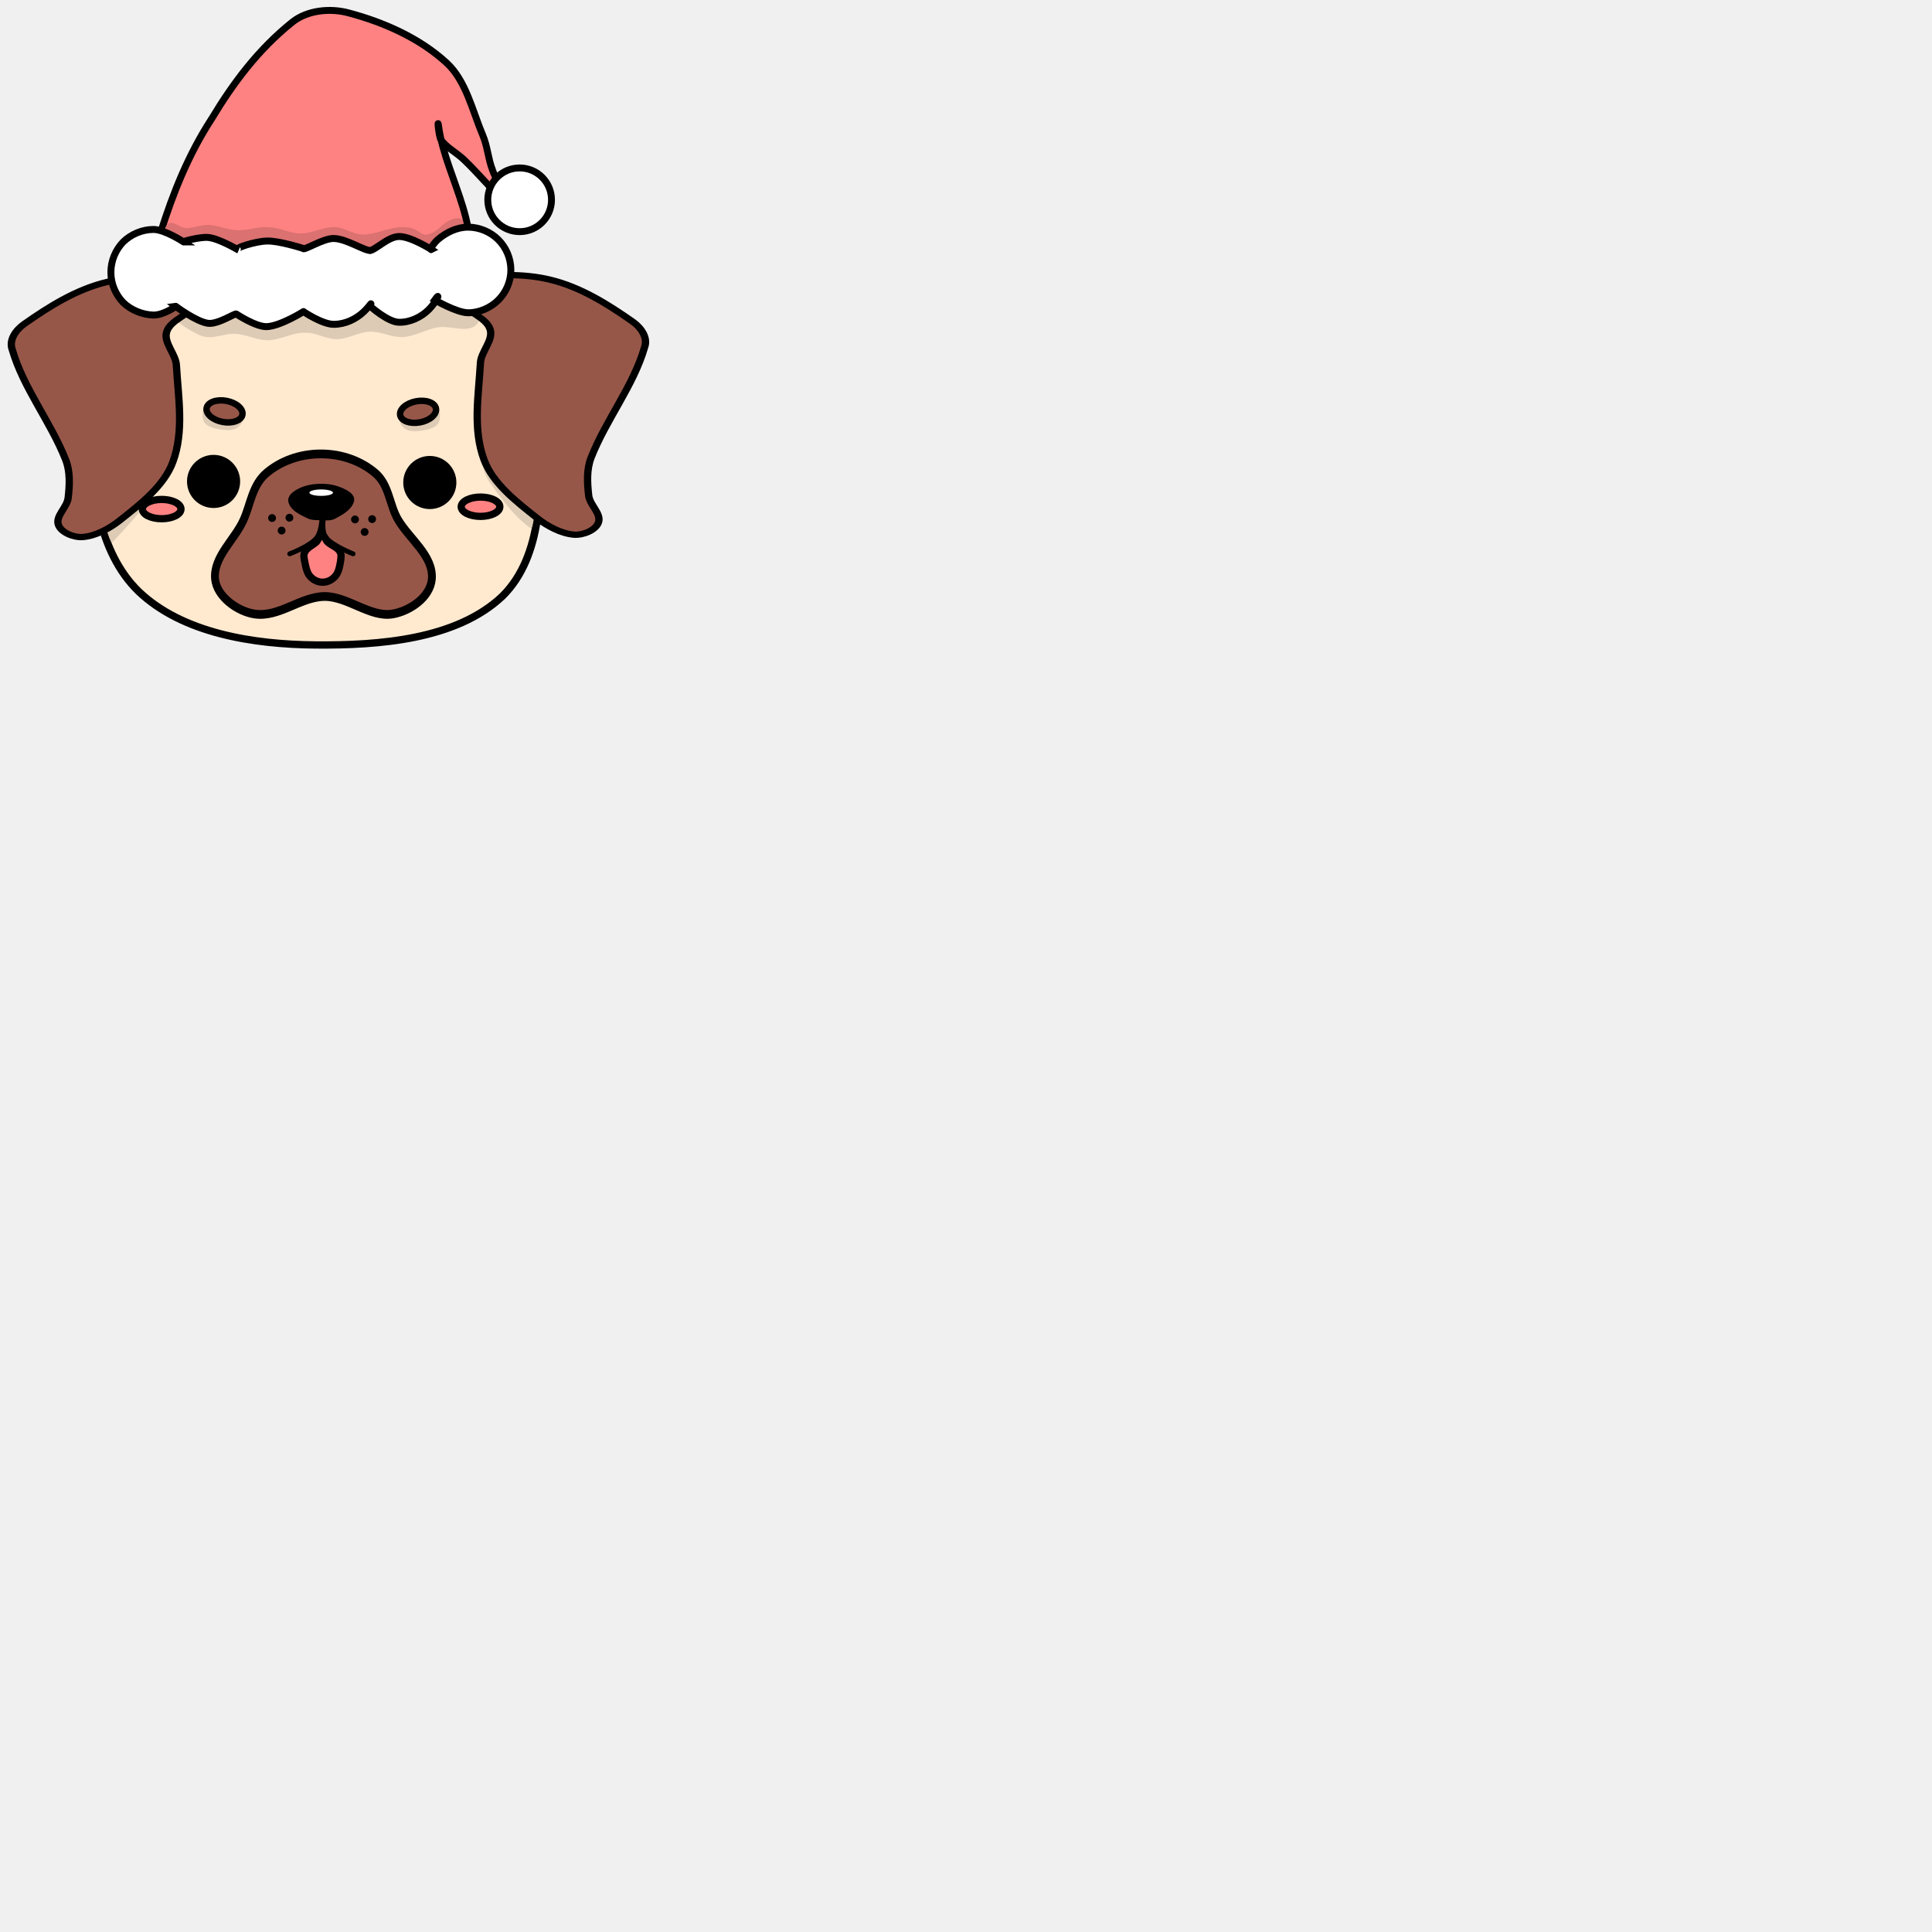
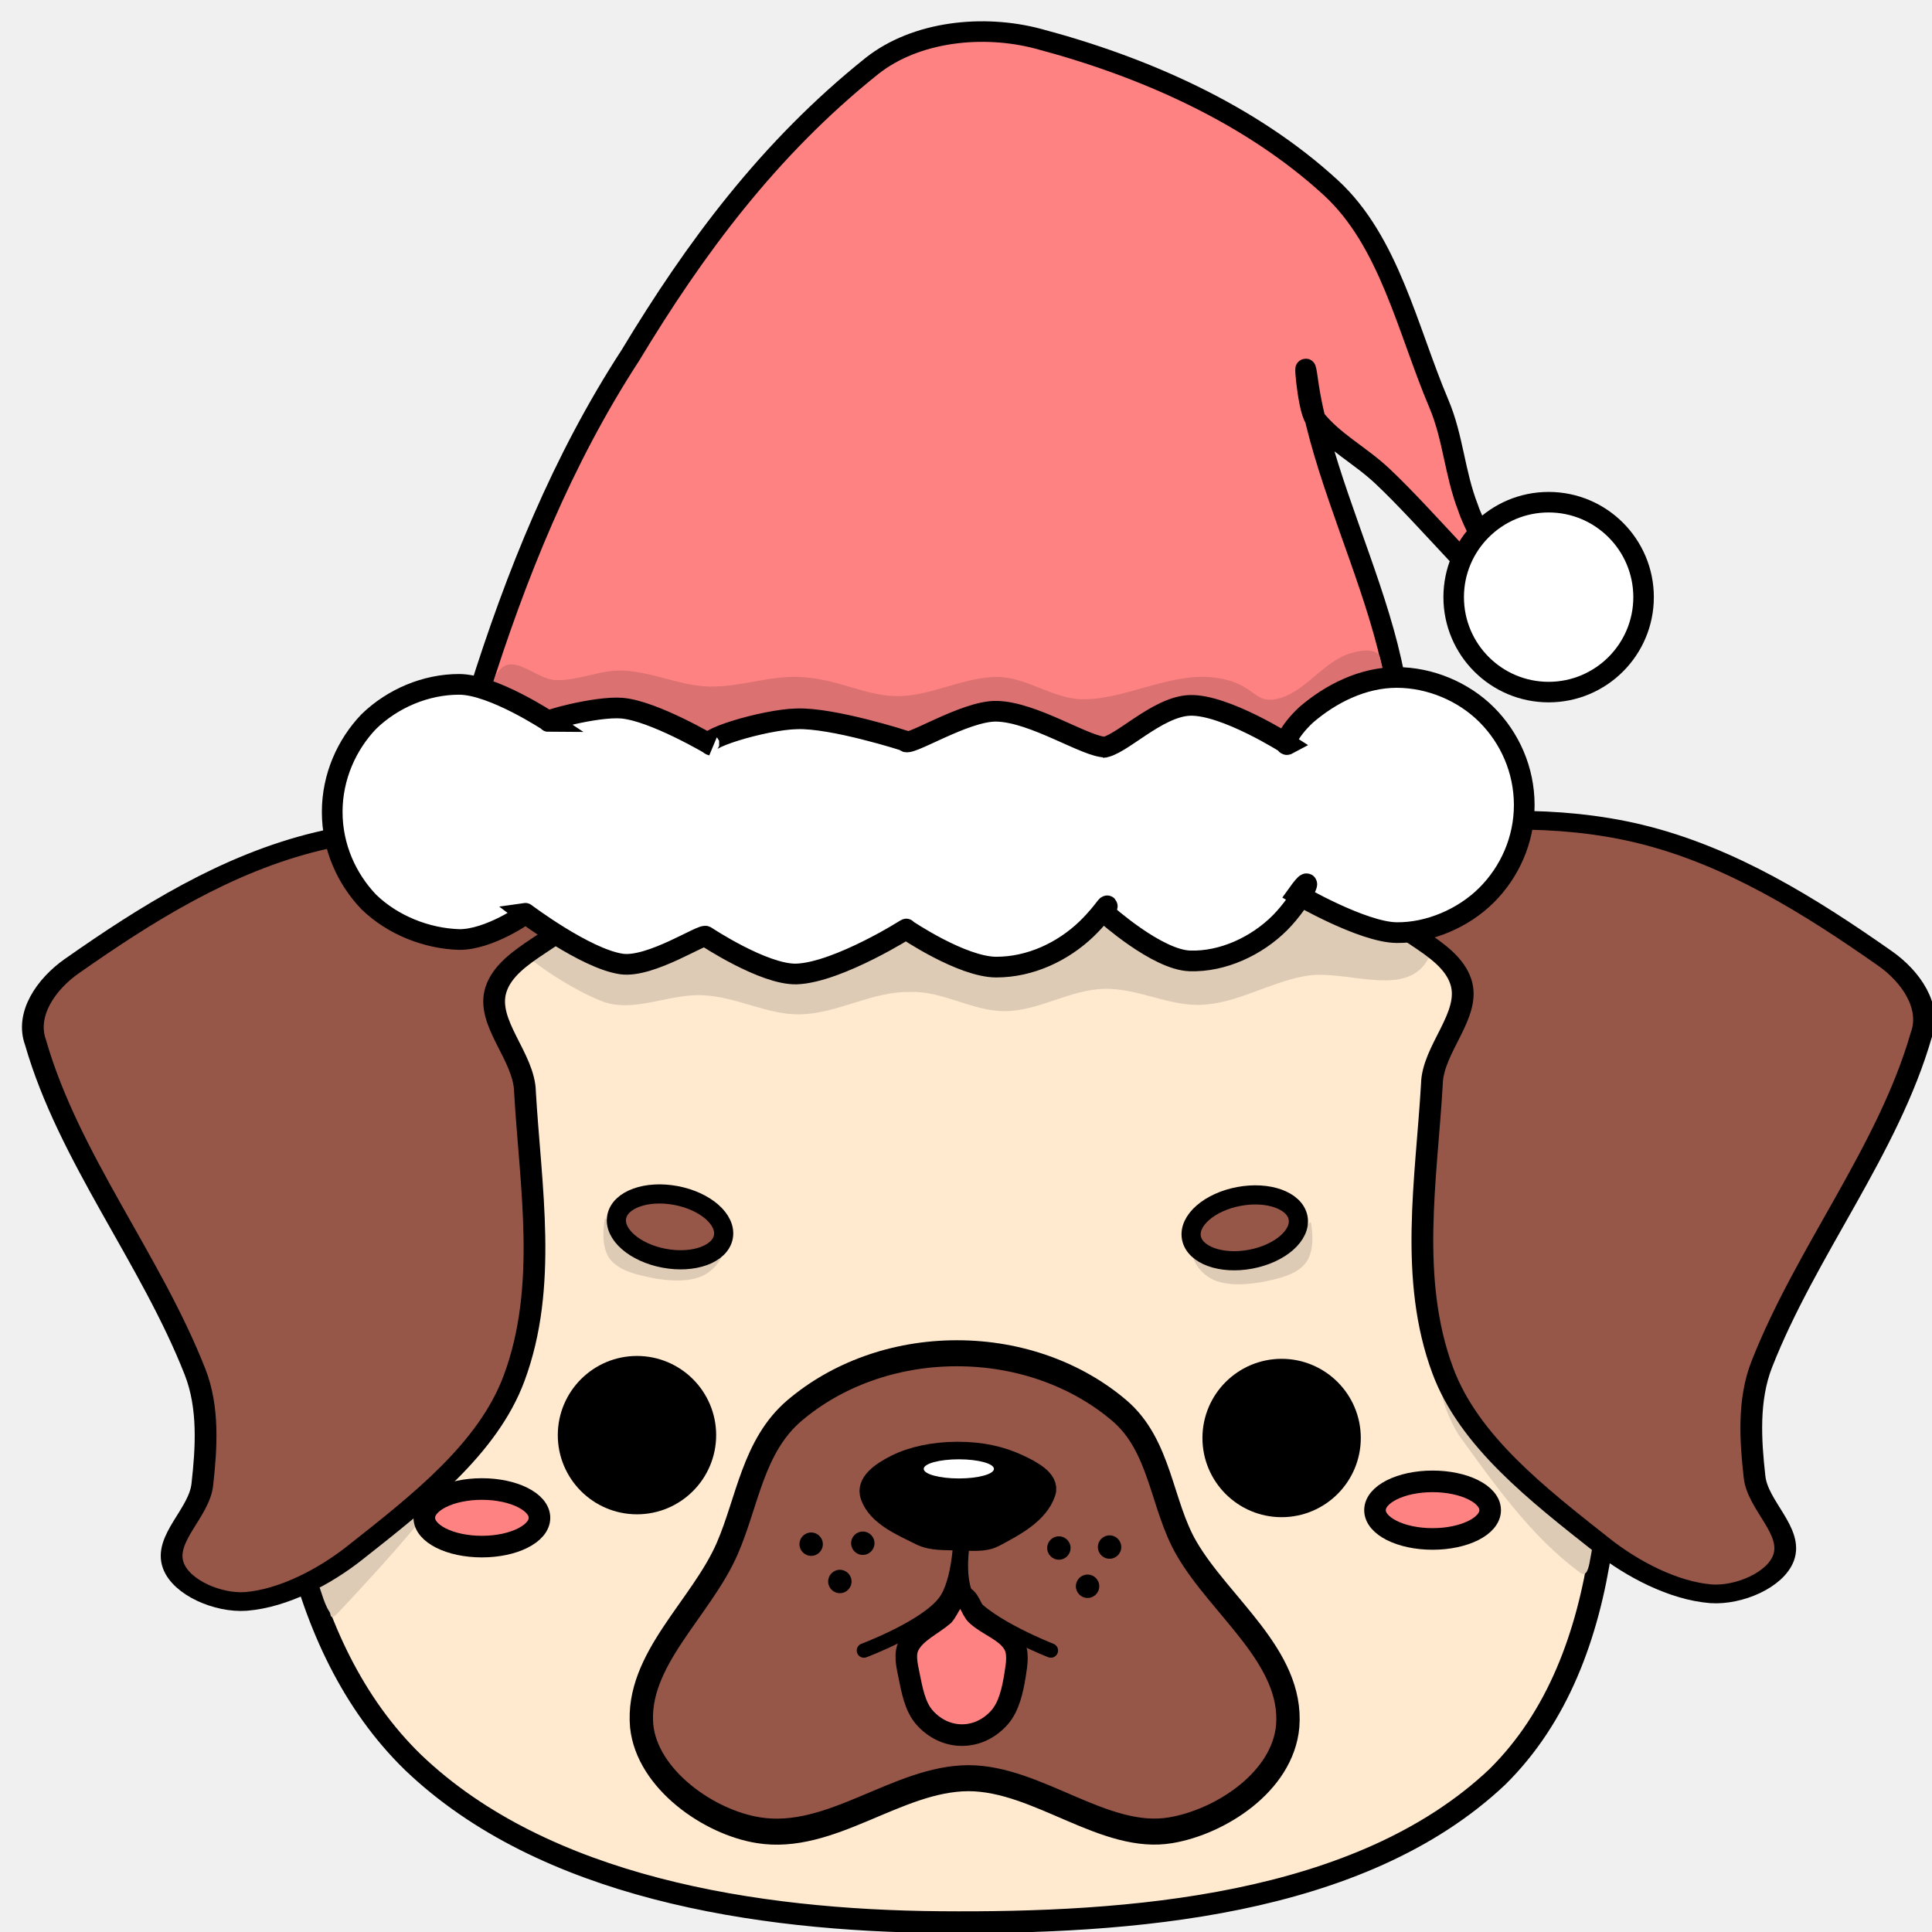
- <svg xmlns="http://www.w3.org/2000/svg" version="1.1" width="301" height="301" viewBox="-1 -1 301 301">
-   <g id="ID0.5532725919038057" transform="matrix(0.3337231, 0, 0, 0.3337231, 0.15, 0)">
-     <path id="ID0.8820513412356377" fill="#FFEAD0" stroke="#000000" stroke-width="3" stroke-linecap="round" d="M 243 127 C 267.278 127 289.296 136.879 305.209 152.791 C 321.121 168.704 329.114 192.650 331 215 C 332.941 237.985 333.067 266.555 317 283 C 298.735 300.888 268.075 303.221 243 303 C 218.568 302.790 190.377 298.252 173 281 C 157.010 264.885 153.732 237.563 155 215 C 156.258 192.578 164.861 168.722 180.791 152.791 C 196.722 136.861 218.722 127 243 127 Z " transform="matrix(1.179441, 0, 0, 1.13712, -142.8, -46.45)" />
-     <path id="ID0.7067176010459661" fill="#FF8282" stroke="#000000" stroke-width="2" stroke-linecap="round" d="M 240.750 101.750 C 251.042 104.474 261.406 109.050 269.250 116.250 C 274.923 121.468 276.699 130.051 279.750 137.250 C 281.156 140.560 281.276 144.002 282.600 147.400 C 283.615 150.518 288.250 157.286 286.750 156.750 C 284.962 156.106 278.531 148.316 274.250 144.300 C 272.087 142.264 269.465 140.955 267.700 138.700 C 266.930 137.702 266.496 131.338 267 135 C 269.018 149.641 281.580 167.100 273 179 C 264.914 190.213 245.932 186.693 232 186 C 217.073 185.260 201.549 181.632 187.700 175.500 C 184.184 173.911 185.315 168.756 186.350 165.450 C 189.976 153.902 194.477 142.734 201.100 132.550 C 207.346 122.193 214.555 112.433 224.600 104.400 C 228.885 101.012 235.414 100.340 240.750 101.750 Z " transform="matrix(1.610102, 0, 0, 1.610102, -228.5, -160.85)" />
-     <path id="ID0.2806902341544628" fill="#000000" stroke="#000000" stroke-width="3" d="M 181.500 268 C 184.121 268 186.496 269.065 188.216 270.784 C 189.935 272.504 191 274.879 191 277.500 C 191 280.121 189.935 282.496 188.216 284.216 C 186.496 285.935 184.121 287 181.500 287 C 178.879 287 176.504 285.935 174.784 284.216 C 173.065 282.496 172 280.121 172 277.500 C 172 274.879 173.065 272.504 174.784 270.784 C 176.504 269.065 178.879 268 181.500 268 Z " transform="matrix(1.1276, 0, 0, 1.1276, -108.4, -91.15)" />
-     <path id="ID0.2806902341544628" fill="#000000" stroke="#000000" stroke-width="3" d="M 181.500 268 C 184.121 268 186.496 269.065 188.216 270.784 C 189.935 272.504 191 274.879 191 277.500 C 191 280.121 189.935 282.496 188.216 284.216 C 186.496 285.935 184.121 287 181.500 287 C 178.879 287 176.504 285.935 174.784 284.216 C 173.065 282.496 172 280.121 172 277.500 C 172 274.879 173.065 272.504 174.784 270.784 C 176.504 269.065 178.879 268 181.500 268 Z " transform="matrix(1.1276, 0, 0, 1.1276, -7.45, -90.65)" />
-     <path id="ID0.694512349087745" fill="#965749" stroke="#000000" stroke-width="3" stroke-linecap="round" d="M 235.500 268 C 243.639 268 251.014 270.521 256.354 274.594 C 261.694 278.667 261.733 285.445 265 290.500 C 269.368 297.251 278.710 303.014 278 311 C 277.359 317.450 269.309 322.043 263 323 C 254.499 324.324 245.905 317.014 237 317 C 227.812 317.018 219.339 324.360 210 323 C 203.609 322.094 195.708 317.110 195 311 C 194.234 303.341 202.633 297.467 206 290.500 C 208.619 285.080 209.306 278.667 214.646 274.594 C 219.986 270.521 227.361 268 235.500 268 Z " transform="matrix(1.219274, 0, 0, 1.358431, -140.8, -155.15)" />
-     <path id="ID0.406083129812032" fill="#000000" stroke="#000000" stroke-width="3" stroke-linecap="round" d="M 234 277 C 237.311 277 239.966 277.586 242.483 278.758 C 244.197 279.564 246.685 280.844 246.150 282.500 C 245.191 285.424 241.877 287.147 239.150 288.600 C 237.634 289.421 235.722 289.095 234 289.100 C 232.288 289.027 230.431 289.168 228.900 288.400 C 226.293 287.095 222.964 285.729 222 283 C 221.389 281.270 223.345 279.845 225.517 278.758 C 227.689 277.672 230.689 277 234 277 Z " transform="matrix(1.1276, 0, 0, 1.1276, -117.4, -87.8)" />
-     <path id="ID0.8044573538936675" fill="#FF8282" stroke="#000000" stroke-width="3" stroke-linecap="round" d="M 234.450 296.950 C 235.645 296.970 235.830 298.831 236.700 299.600 C 238.274 301.024 240.646 301.744 241.750 303.500 C 242.525 304.736 242.242 306.338 242 307.875 C 241.669 309.948 241.174 312.279 239.839 313.795 C 238.503 315.312 236.660 316.250 234.625 316.250 C 232.590 316.250 230.747 315.312 229.411 313.795 C 228.076 312.279 227.671 309.932 227.250 307.875 C 226.963 306.454 226.603 304.960 227.250 303.750 C 228.231 301.916 230.409 300.995 232.050 299.600 C 232.813 298.733 233.273 296.935 234.450 296.950 Z " transform="matrix(1.1276, 0, 0, 1.1276, -117.4, -87.8)" />
-     <path id="ID0.685686843469739" fill="none" stroke="#000000" stroke-width="2" stroke-linecap="round" d="M 234.450 288.500 C 234.450 288.500 234.358 294.949 232.250 297.750 C 229.644 301.260 221 304.500 221 304.500 " transform="matrix(1.1276, 0, 0, 1.1276, -117.4, -87.8)" />
-     <path id="ID0.685686843469739" fill="none" stroke="#000000" stroke-width="2" stroke-linecap="round" d="M 233.350 290.300 C 233.350 290.300 234.101 295.423 232.250 297.750 C 229.528 301.166 221 304.500 221 304.500 " transform="matrix(-1.1276, 0, 0, 1.1276, 410.6, -87.8)" />
-     <path id="ID0.7530061188153923" fill="#000000" stroke="none" d="M 255.125 288.500 C 255.573 288.500 255.980 288.682 256.274 288.976 C 256.568 289.270 256.750 289.677 256.750 290.125 C 256.750 290.573 256.568 290.980 256.274 291.274 C 255.980 291.568 255.573 291.750 255.125 291.750 C 254.677 291.750 254.270 291.568 253.976 291.274 C 253.682 290.980 253.500 290.573 253.500 290.125 C 253.500 289.677 253.682 289.270 253.976 288.976 C 254.270 288.682 254.677 288.500 255.125 288.500 Z " transform="matrix(1.1276, 0, 0, 1.1276, -117.4, -87.8)" />
-     <path id="ID0.7530061188153923" fill="#000000" stroke="none" d="M 255.125 288.500 C 255.573 288.500 255.980 288.682 256.274 288.976 C 256.568 289.270 256.750 289.677 256.750 290.125 C 256.750 290.573 256.568 290.980 256.274 291.274 C 255.980 291.568 255.573 291.750 255.125 291.750 C 254.677 291.750 254.270 291.568 253.976 291.274 C 253.682 290.980 253.500 290.573 253.500 290.125 C 253.500 289.677 253.682 289.270 253.976 288.976 C 254.270 288.682 254.677 288.500 255.125 288.500 Z " transform="matrix(1.1276, 0, 0, 1.1276, -125.4, -87.65)" />
-     <path id="ID0.7530061188153923" fill="#000000" stroke="none" d="M 255.125 288.500 C 255.573 288.500 255.980 288.682 256.274 288.976 C 256.568 289.270 256.750 289.677 256.750 290.125 C 256.750 290.573 256.568 290.980 256.274 291.274 C 255.980 291.568 255.573 291.750 255.125 291.750 C 254.677 291.750 254.270 291.568 253.976 291.274 C 253.682 290.980 253.500 290.573 253.500 290.125 C 253.500 289.677 253.682 289.270 253.976 288.976 C 254.270 288.682 254.677 288.500 255.125 288.500 Z " transform="matrix(1.1276, 0, 0, 1.1276, -120.9, -81.8)" />
-     <path id="ID0.7530061188153923" fill="#000000" stroke="none" d="M 255.125 288.500 C 255.573 288.500 255.980 288.682 256.274 288.976 C 256.568 289.270 256.750 289.677 256.750 290.125 C 256.750 290.573 256.568 290.980 256.274 291.274 C 255.980 291.568 255.573 291.750 255.125 291.750 C 254.677 291.750 254.270 291.568 253.976 291.274 C 253.682 290.980 253.500 290.573 253.500 290.125 C 253.500 289.677 253.682 289.270 253.976 288.976 C 254.270 288.682 254.677 288.500 255.125 288.500 Z " transform="matrix(1.1276, 0, 0, 1.1276, -159.65, -82.45)" />
-     <path id="ID0.9194279313087463" fill="#DECBB5" stroke="none" stroke-linecap="round" d="M 230.500 180 C 243.138 180.260 255.454 184.626 267.750 182.850 C 278.623 182.071 287.768 170.839 298.500 172.500 C 304.476 173.430 306.996 185.315 303.500 190 C 299.619 195.104 290.785 190.725 284.750 191.850 C 279.167 192.848 274.392 196.002 268.750 196.350 C 263.530 196.678 258.573 193.718 253.250 193.850 C 247.960 193.979 243.044 197.318 237.750 197.350 C 232.589 197.382 227.854 194.079 222.750 194.350 C 216.953 194.249 211.522 197.702 205.750 197.850 C 200.495 197.983 195.759 195.060 190.250 194.850 C 185.083 194.644 179.602 197.640 174.750 195.850 C 168.842 193.643 157.259 185.925 159.500 183 C 162.269 179.479 176.510 183.232 184.904 182.784 C 199.982 181.992 215.296 179.694 230.500 180 Z " transform="matrix(1, 0, 0, 1, -84, -42)" />
-     <path id="ID0.41923899203538895" fill="#DECBB5" stroke="none" stroke-linecap="round" d="M 325.750 267 C 327.750 267 329.563 268.036 330.875 269.711 C 332.188 271.385 333.227 273.973 333 276.250 C 332.829 277.910 331.044 278.672 330.250 280 C 329.205 281.737 329.583 286.726 327.750 285.250 C 320.156 279.629 314.524 271.635 309 264 C 307.517 261.952 305.087 255.932 306.750 256.750 C 311.027 258.857 315.013 266.739 320.625 269.711 C 322.330 270.611 323.750 267 325.750 267 Z " transform="matrix(1, 0, 0, 1, -84, -42)" />
-     <path id="ID0.7530061188153923" fill="#000000" stroke="none" d="M 255.125 288.500 C 255.573 288.500 255.980 288.682 256.274 288.976 C 256.568 289.270 256.750 289.677 256.750 290.125 C 256.750 290.573 256.568 290.980 256.274 291.274 C 255.980 291.568 255.573 291.750 255.125 291.750 C 254.677 291.750 254.270 291.568 253.976 291.274 C 253.682 290.980 253.500 290.573 253.500 290.125 C 253.500 289.677 253.682 289.270 253.976 288.976 C 254.270 288.682 254.677 288.500 255.125 288.500 Z " transform="matrix(1.1276, 0, 0, 1.1276, -156, -88.45)" />
-     <path id="ID0.41923899203538895" fill="#DECBB5" stroke="none" stroke-linecap="round" d="M 325.750 267 C 327.750 267 329.563 268.036 330.875 269.711 C 332.188 271.385 333.112 273.963 333 276.250 C 332.935 277.567 331.123 278.160 330.450 279.300 C 329.488 280.933 329.277 283.048 328.200 284.700 C 327.891 285.043 328.247 286.357 326.700 284.700 C 320.511 278.071 314.318 271.386 309 264 C 307.523 261.949 305.087 255.932 306.750 256.750 C 311.027 258.857 315.013 266.739 320.625 269.711 C 322.330 270.611 323.750 267 325.750 267 Z " transform="matrix(-1, 0, 0, 1, 376.45, -35.3)" />
-     <path id="ID0.13846430648118258" fill="#965749" stroke="#000000" stroke-width="3" stroke-linecap="round" d="M 324 177 C 336.651 180.515 347.814 188.708 358 197 C 361.549 199.887 364.438 204.714 363 209.250 C 358.415 227.744 347.106 243.911 341 262 C 339.081 267.688 339.435 274.150 340 280 C 340.415 284.616 345.361 288.682 344 293 C 342.876 296.556 337.829 299.063 334 298.750 C 328.814 298.264 323.142 294.798 319 291 C 310.036 282.781 300.612 274.294 297 263 C 292.302 248.308 294.743 232.351 295.500 217.150 C 295.582 211.455 300.974 206.043 299.500 200.750 C 297.843 194.787 289.507 192.503 287 187 C 285.600 183.918 286.030 178.195 289 177 C 300.412 174.308 313.174 173.989 324 177 Z " transform="matrix(-1.13578, 0, 0, 0.9781309, 414.55, -44.5)" />
-     <path id="ID0.13846430648118258" fill="#965749" stroke="#000000" stroke-width="3" stroke-linecap="round" d="M 324 177 C 336.651 180.515 347.814 188.708 358 197 C 361.549 199.887 364.438 204.714 363 209.250 C 358.415 227.744 347.106 243.911 341 262 C 339.081 267.688 339.435 274.150 340 280 C 340.415 284.616 345.361 288.682 344 293 C 342.876 296.556 337.829 299.063 334 298.750 C 328.814 298.264 323.142 294.798 319 291 C 310.036 282.781 300.612 274.294 297 263 C 292.302 248.308 294.743 232.351 295.500 217.150 C 295.582 211.455 300.974 206.043 299.500 200.750 C 297.843 194.787 289.507 192.503 287 187 C 285.600 183.918 286.030 178.195 289 177 C 300.412 174.308 313.174 173.989 324 177 Z " transform="matrix(1.13578, 0, 0, 0.9781309, -114.8, -45.6)" />
-     <path id="ID0.2748478795401752" fill="#DB7171" stroke="none" d="M 167.500 145.500 C 171.066 145.556 174.436 143.826 178 144 C 182.640 144.225 186.911 146.426 191.500 146.500 C 196.309 146.585 200.681 144.803 205.500 145 C 211.672 145.253 215.743 148.014 221 148 C 226.220 147.983 231.245 145.002 236.500 145 C 241.138 144.994 245.356 148.503 250 148.500 C 256.395 148.495 262.845 144.696 269.500 145 C 276.822 145.510 276.363 149.096 280 148.500 C 284.348 147.789 287.142 143.110 291.250 141.500 C 292.933 140.840 296.107 140.289 296.500 142 C 297.690 147.184 300.479 156.372 295.250 157.900 C 274.075 164.028 251.182 161.304 229.250 161.500 C 212.692 161.648 192.306 160.520 179.589 158.936 C 166.872 157.352 164.777 156.954 159 152.750 C 156.601 150.999 156.755 145.259 159 143.500 C 161.275 141.737 164.582 145.465 167.500 145.500 Z " transform="matrix(1, 0, 0, 1, -84, -42)" />
-     <path id="ID0.7530061188153923" fill="#000000" stroke="none" d="M 255.125 288.500 C 255.573 288.500 255.980 288.682 256.274 288.976 C 256.568 289.270 256.750 289.677 256.750 290.125 C 256.750 290.573 256.568 290.980 256.274 291.274 C 255.980 291.568 255.573 291.750 255.125 291.750 C 254.677 291.750 254.270 291.568 253.976 291.274 C 253.682 290.980 253.500 290.573 253.500 290.125 C 253.500 289.677 253.682 289.270 253.976 288.976 C 254.270 288.682 254.677 288.500 255.125 288.500 Z " transform="matrix(1.1276, 0, 0, 1.1276, -164.1, -88.3)" />
-     <path id="ID0.694634594488889" fill="#FFFFFF" stroke="#000000" stroke-width="3" d="M 174.850 170.100 C 177.359 170.006 182.714 164.178 187.500 164 C 192.593 163.825 201.700 169.650 201.700 169.650 C 201.050 170 201.650 167.900 204.400 165.350 C 207.950 162.300 212.600 159.950 217.500 159.950 C 222.350 159.950 227.200 162 230.550 165.350 C 233.900 168.700 236 173.350 236 178.450 C 236 183.500 233.900 188.150 230.550 191.500 C 227.200 194.850 222.216 197.001 217.500 196.950 C 212.532 196.898 203.100 191.400 203.100 191.400 C 206 187.350 203.900 192.200 200.550 195.550 C 197.200 198.900 192.280 201.208 187.500 201.050 C 182.756 200.894 175.300 194.200 175.300 194.200 C 175.850 191.850 175.650 193.400 172.500 196.450 C 169.100 199.700 164.400 201.950 159.450 201.950 C 154.450 201.950 146.350 196.450 146.350 196.450 C 147.100 196 136.550 202.750 130.450 202.950 C 125.700 203.050 117.350 197.500 117.350 197.500 C 117 196.950 109.350 202.100 105.100 201.500 C 99.900 200.750 91.150 194.150 91.150 194.150 C 91.500 194.100 85.900 198 81.550 197.950 C 76.800 197.800 71.900 195.850 68.450 192.500 C 65.250 189.150 63.150 184.550 63.150 179.450 C 63.150 174.350 65.250 169.700 68.450 166.350 C 71.900 163 76.700 160.950 81.550 160.950 C 86.450 160.950 94.600 166.350 94.600 166.350 C 93.350 166.350 101.350 164.100 105.150 164.400 C 109.800 164.800 118.200 169.800 118.200 169.800 C 115.700 169.150 125.700 166.050 130.500 165.950 C 135.700 165.750 146.250 169.150 146.250 169.150 C 146.350 170.300 154.853 164.739 159.500 164.850 C 164.938 164.968 172.574 170.134 175.350 170.050 Z " transform="matrix(1.080307, 0, 0, 1.080307, -19.9, -69.75)" />
-     <path id="ID0.694634594488889" fill="#FFFFFF" stroke="#000000" stroke-width="4" d="M 187.500 164 C 192.604 164 197.229 166.073 200.578 169.422 C 203.927 172.771 206 177.396 206 182.500 C 206 187.604 203.927 192.229 200.578 195.578 C 197.229 198.927 192.604 201 187.500 201 C 182.396 201 177.771 198.927 174.422 195.578 C 171.073 192.229 169 187.604 169 182.500 C 169 177.396 171.073 172.771 174.422 169.422 C 177.771 166.073 182.396 164 187.500 164 Z " transform="matrix(0.8039938, 0, 0, 0.8039938, 88.4, -56.45)" />
-     <path id="ID0.32408631965518" fill="#FF8282" stroke="#000000" stroke-width="3" d="M 300 281 C 302.207 281 304.207 281.448 305.655 282.172 C 307.104 282.896 308 283.896 308 285 C 308 286.104 307.104 287.104 305.655 287.828 C 304.207 288.552 302.207 289 300 289 C 297.793 289 295.793 288.552 294.345 287.828 C 292.896 287.104 292 286.104 292 285 C 292 283.896 292.896 282.896 294.345 282.172 C 295.793 281.448 297.793 281 300 281 Z " transform="matrix(1.1276, 0, 0, 1.1276, -117.4, -87.8)" />
-     <path id="ID0.32408631965518" fill="#FF8282" stroke="#000000" stroke-width="3" d="M 300 281 C 302.207 281 304.207 281.448 305.655 282.172 C 307.104 282.896 308 283.896 308 285 C 308 286.104 307.104 287.104 305.655 287.828 C 304.207 288.552 302.207 289 300 289 C 297.793 289 295.793 288.552 294.345 287.828 C 292.896 287.104 292 286.104 292 285 C 292 283.896 292.896 282.896 294.345 282.172 C 295.793 281.448 297.793 281 300 281 Z " transform="matrix(1.1276, 0, 0, 1.1276, -266.25, -86.7)" />
-     <path id="ID0.7835017209872603" fill="#DECBB5" stroke="none" d="M 275 233 C 277.759 233 279.715 233.931 282.069 234.026 C 282.888 234.074 284.188 232.298 284.200 232.850 C 284.188 234.772 283.730 237.650 282.069 238.974 C 280.200 240.460 277.450 240.447 275.100 240.500 C 272.616 240.447 270.006 240.176 267.931 238.974 C 266.410 238.093 265.078 236.164 265.050 234.500 C 265.078 233.693 266.969 234.192 267.931 234.026 C 270.270 233.624 272.241 233 275 233 Z " transform="matrix(-0.9816154, -0.1908697, -0.1908697, 0.9816154, 414.75, 13.85)" />
-     <path id="ID0.7835017209872603" fill="#DECBB5" stroke="none" d="M 275 233 C 277.759 233 279.715 233.931 282.069 234.026 C 282.888 234.074 284.188 232.298 284.200 232.850 C 284.188 234.772 283.730 237.650 282.069 238.974 C 280.200 240.460 277.450 240.447 275.100 240.500 C 272.616 240.447 270.006 240.176 267.931 238.974 C 266.410 238.093 265.078 236.164 265.050 234.500 C 265.078 233.693 266.969 234.192 267.931 234.026 C 270.270 233.624 272.241 233 275 233 Z " transform="matrix(0.9816154, -0.1908697, 0.1908697, 0.9816154, -121.7, 14.35)" />
-     <path id="ID0.5008056331425905" fill="#965749" stroke="#000000" stroke-width="3" d="M 182.500 224 C 184.845 224 186.970 224.560 188.509 225.465 C 190.048 226.371 191 227.621 191 229 C 191 230.379 190.048 231.629 188.509 232.535 C 186.970 233.440 184.845 234 182.500 234 C 180.155 234 178.030 233.440 176.491 232.535 C 174.952 231.629 174 230.379 174 229 C 174 227.621 174.952 226.371 176.491 225.465 C 178.030 224.560 180.155 224 182.500 224 Z " transform="matrix(0.9828722, 0.1842885, -0.1842885, 0.9828722, -35.8, -69.65)" />
-     <path id="ID0.5008056331425905" fill="#965749" stroke="#000000" stroke-width="3" d="M 182.500 224 C 184.845 224 186.970 224.560 188.509 225.465 C 190.048 226.371 191 227.621 191 229 C 191 230.379 190.048 231.629 188.509 232.535 C 186.970 233.440 184.845 234 182.500 234 C 180.155 234 178.030 233.440 176.491 232.535 C 174.952 231.629 174 230.379 174 229 C 174 227.621 174.952 226.371 176.491 225.465 C 178.030 224.560 180.155 224 182.500 224 Z " transform="matrix(-0.9828722, 0.1842885, 0.1842885, 0.9828722, 328.9, -69.45)" />
-     <path id="ID0.5700313658453524" fill="#FFFFFF" stroke="none" d="M 235 269.500 C 236.517 269.500 237.892 269.668 238.888 269.940 C 239.884 270.211 240.500 270.586 240.500 271 C 240.500 271.414 239.884 271.789 238.888 272.060 C 237.892 272.332 236.517 272.500 235 272.500 C 233.483 272.500 232.108 272.332 231.112 272.060 C 230.116 271.789 229.500 271.414 229.500 271 C 229.500 270.586 230.116 270.211 231.112 269.940 C 232.108 269.668 233.483 269.500 235 269.500 Z " transform="matrix(1, 0, 0, 1, -88.5, -44)" />
-   </g>
+ <svg xmlns="http://www.w3.org/2000/svg" version="1.1" width="101" height="101" viewBox="-1 -1 101 101">
+   <path id="ID0.8820513412356377" fill="#FFEAD0" stroke="#000000" stroke-width="3" stroke-linecap="round" d="M 243 127 C 267.278 127 289.296 136.879 305.209 152.791 C 321.121 168.704 329.114 192.650 331 215 C 332.941 237.985 333.067 266.555 317 283 C 298.735 300.888 268.075 303.221 243 303 C 218.568 302.790 190.377 298.252 173 281 C 157.010 264.885 153.732 237.563 155 215 C 156.258 192.578 164.861 168.722 180.791 152.791 C 196.722 136.861 218.722 127 243 127 Z " transform="matrix(0.3936066, 0, 0, 0.3794832, -47.5, -15.5)" />
+   <path id="ID0.7067176010459661" fill="#FF8282" stroke="#000000" stroke-width="2" stroke-linecap="round" d="M 240.750 101.750 C 251.042 104.474 261.406 109.050 269.250 116.250 C 274.923 121.468 276.699 130.051 279.750 137.250 C 281.156 140.560 281.276 144.002 282.600 147.400 C 283.615 150.518 288.250 157.286 286.750 156.750 C 284.962 156.106 278.531 148.316 274.250 144.300 C 272.087 142.264 269.465 140.955 267.700 138.700 C 266.930 137.702 266.496 131.338 267 135 C 269.018 149.641 281.580 167.100 273 179 C 264.914 190.213 245.932 186.693 232 186 C 217.073 185.260 201.549 181.632 187.700 175.500 C 184.184 173.911 185.315 168.756 186.350 165.450 C 189.976 153.902 194.477 142.734 201.100 132.550 C 207.346 122.193 214.555 112.433 224.600 104.400 C 228.885 101.012 235.414 100.340 240.750 101.750 Z " transform="matrix(0.5373283, 0, 0, 0.5373283, -76.1, -53.65)" />
+   <path id="ID0.2806902341544628" fill="#000000" stroke="#000000" stroke-width="3" d="M 181.500 268 C 184.121 268 186.496 269.065 188.216 270.784 C 189.935 272.504 191 274.879 191 277.500 C 191 280.121 189.935 282.496 188.216 284.216 C 186.496 285.935 184.121 287 181.500 287 C 178.879 287 176.504 285.935 174.784 284.216 C 173.065 282.496 172 280.121 172 277.500 C 172 274.879 173.065 272.504 174.784 270.784 C 176.504 269.065 178.879 268 181.500 268 Z " transform="matrix(0.376306, 0, 0, 0.376306, -36, -30.4)" />
+   <path id="ID0.2806902341544628" fill="#000000" stroke="#000000" stroke-width="3" d="M 181.500 268 C 184.121 268 186.496 269.065 188.216 270.784 C 189.935 272.504 191 274.879 191 277.500 C 191 280.121 189.935 282.496 188.216 284.216 C 186.496 285.935 184.121 287 181.500 287 C 178.879 287 176.504 285.935 174.784 284.216 C 173.065 282.496 172 280.121 172 277.500 C 172 274.879 173.065 272.504 174.784 270.784 C 176.504 269.065 178.879 268 181.500 268 Z " transform="matrix(0.376306, 0, 0, 0.376306, -2.3, -30.25)" />
+   <path id="ID0.694512349087745" fill="#965749" stroke="#000000" stroke-width="3" stroke-linecap="round" d="M 235.500 268 C 243.639 268 251.014 270.521 256.354 274.594 C 261.694 278.667 261.733 285.445 265 290.500 C 269.368 297.251 278.710 303.014 278 311 C 277.359 317.450 269.309 322.043 263 323 C 254.499 324.324 245.905 317.014 237 317 C 227.812 317.018 219.339 324.360 210 323 C 203.609 322.094 195.708 317.110 195 311 C 194.234 303.341 202.633 297.467 206 290.500 C 208.619 285.080 209.306 278.667 214.646 274.594 C 219.986 270.521 227.361 268 235.500 268 Z " transform="matrix(0.4069, 0, 0, 0.4533397, -46.8, -51.75)" />
+   <path id="ID0.406083129812032" fill="#000000" stroke="#000000" stroke-width="3" stroke-linecap="round" d="M 234 277 C 237.311 277 239.966 277.586 242.483 278.758 C 244.197 279.564 246.685 280.844 246.150 282.500 C 245.191 285.424 241.877 287.147 239.150 288.600 C 237.634 289.421 235.722 289.095 234 289.100 C 232.288 289.027 230.431 289.168 228.900 288.400 C 226.293 287.095 222.964 285.729 222 283 C 221.389 281.270 223.345 279.845 225.517 278.758 C 227.689 277.672 230.689 277 234 277 Z " transform="matrix(0.376306, 0, 0, 0.376306, -39, -29.3)" />
+   <path id="ID0.8044573538936675" fill="#FF8282" stroke="#000000" stroke-width="3" stroke-linecap="round" d="M 234.450 296.950 C 235.645 296.970 235.830 298.831 236.700 299.600 C 238.274 301.024 240.646 301.744 241.750 303.500 C 242.525 304.736 242.242 306.338 242 307.875 C 241.669 309.948 241.174 312.279 239.839 313.795 C 238.503 315.312 236.660 316.250 234.625 316.250 C 232.590 316.250 230.747 315.312 229.411 313.795 C 228.076 312.279 227.671 309.932 227.250 307.875 C 226.963 306.454 226.603 304.960 227.250 303.750 C 228.231 301.916 230.409 300.995 232.050 299.600 C 232.813 298.733 233.273 296.935 234.450 296.950 Z " transform="matrix(0.376306, 0, 0, 0.376306, -39, -29.3)" />
+   <path id="ID0.685686843469739" fill="none" stroke="#000000" stroke-width="2" stroke-linecap="round" d="M 234.450 288.500 C 234.450 288.500 234.358 294.949 232.250 297.750 C 229.644 301.260 221 304.500 221 304.500 " transform="matrix(0.376306, 0, 0, 0.376306, -39, -29.3)" />
+   <path id="ID0.685686843469739" fill="none" stroke="#000000" stroke-width="2" stroke-linecap="round" d="M 233.350 290.300 C 233.350 290.300 234.101 295.423 232.250 297.750 C 229.528 301.166 221 304.500 221 304.500 " transform="matrix(-0.376306, 0, 0, 0.376306, 137.1, -29.3)" />
+   <path id="ID0.7530061188153923" fill="#000000" stroke="none" d="M 255.125 288.500 C 255.573 288.500 255.980 288.682 256.274 288.976 C 256.568 289.270 256.750 289.677 256.750 290.125 C 256.750 290.573 256.568 290.980 256.274 291.274 C 255.980 291.568 255.573 291.750 255.125 291.750 C 254.677 291.750 254.270 291.568 253.976 291.274 C 253.682 290.980 253.500 290.573 253.500 290.125 C 253.500 289.677 253.682 289.270 253.976 288.976 C 254.270 288.682 254.677 288.500 255.125 288.500 Z " transform="matrix(0.376306, 0, 0, 0.376306, -39, -29.3)" />
+   <path id="ID0.7530061188153923" fill="#000000" stroke="none" d="M 255.125 288.500 C 255.573 288.500 255.980 288.682 256.274 288.976 C 256.568 289.270 256.750 289.677 256.750 290.125 C 256.750 290.573 256.568 290.980 256.274 291.274 C 255.980 291.568 255.573 291.750 255.125 291.750 C 254.677 291.750 254.270 291.568 253.976 291.274 C 253.682 290.980 253.500 290.573 253.500 290.125 C 253.500 289.677 253.682 289.270 253.976 288.976 C 254.270 288.682 254.677 288.500 255.125 288.500 Z " transform="matrix(0.376306, 0, 0, 0.376306, -41.65, -29.25)" />
+   <path id="ID0.7530061188153923" fill="#000000" stroke="none" d="M 255.125 288.500 C 255.573 288.500 255.980 288.682 256.274 288.976 C 256.568 289.270 256.750 289.677 256.750 290.125 C 256.750 290.573 256.568 290.980 256.274 291.274 C 255.980 291.568 255.573 291.750 255.125 291.750 C 254.677 291.750 254.270 291.568 253.976 291.274 C 253.682 290.980 253.500 290.573 253.500 290.125 C 253.500 289.677 253.682 289.270 253.976 288.976 C 254.270 288.682 254.677 288.500 255.125 288.500 Z " transform="matrix(0.376306, 0, 0, 0.376306, -40.15, -27.25)" />
+   <path id="ID0.7530061188153923" fill="#000000" stroke="none" d="M 255.125 288.500 C 255.573 288.500 255.980 288.682 256.274 288.976 C 256.568 289.270 256.750 289.677 256.750 290.125 C 256.750 290.573 256.568 290.980 256.274 291.274 C 255.980 291.568 255.573 291.750 255.125 291.750 C 254.677 291.750 254.270 291.568 253.976 291.274 C 253.682 290.980 253.500 290.573 253.500 290.125 C 253.500 289.677 253.682 289.270 253.976 288.976 C 254.270 288.682 254.677 288.500 255.125 288.500 Z " transform="matrix(0.376306, 0, 0, 0.376306, -53.1, -27.5)" />
+   <path id="ID0.9194279313087463" fill="#DECBB5" stroke="none" stroke-linecap="round" d="M 230.500 180 C 243.138 180.260 255.454 184.626 267.750 182.850 C 278.623 182.071 287.768 170.839 298.500 172.500 C 304.476 173.430 306.996 185.315 303.500 190 C 299.619 195.104 290.785 190.725 284.750 191.850 C 279.167 192.848 274.392 196.002 268.750 196.350 C 263.530 196.678 258.573 193.718 253.250 193.850 C 247.960 193.979 243.044 197.318 237.750 197.350 C 232.589 197.382 227.854 194.079 222.750 194.350 C 216.953 194.249 211.522 197.702 205.750 197.850 C 200.495 197.983 195.759 195.060 190.250 194.850 C 185.083 194.644 179.602 197.640 174.750 195.850 C 168.842 193.643 157.259 185.925 159.500 183 C 162.269 179.479 176.510 183.232 184.904 182.784 C 199.982 181.992 215.296 179.694 230.500 180 Z " transform="matrix(0.3337231, 0, 0, 0.3337231, -27.8, -14)" />
+   <path id="ID0.41923899203538895" fill="#DECBB5" stroke="none" stroke-linecap="round" d="M 325.750 267 C 327.750 267 329.563 268.036 330.875 269.711 C 332.188 271.385 333.227 273.973 333 276.250 C 332.829 277.910 331.044 278.672 330.250 280 C 329.205 281.737 329.583 286.726 327.750 285.250 C 320.156 279.629 314.524 271.635 309 264 C 307.517 261.952 305.087 255.932 306.750 256.750 C 311.027 258.857 315.013 266.739 320.625 269.711 C 322.330 270.611 323.750 267 325.750 267 Z " transform="matrix(0.3337231, 0, 0, 0.3337231, -27.8, -14)" />
+   <path id="ID0.7530061188153923" fill="#000000" stroke="none" d="M 255.125 288.500 C 255.573 288.500 255.980 288.682 256.274 288.976 C 256.568 289.270 256.750 289.677 256.750 290.125 C 256.750 290.573 256.568 290.980 256.274 291.274 C 255.980 291.568 255.573 291.750 255.125 291.750 C 254.677 291.750 254.270 291.568 253.976 291.274 C 253.682 290.980 253.500 290.573 253.500 290.125 C 253.500 289.677 253.682 289.270 253.976 288.976 C 254.270 288.682 254.677 288.500 255.125 288.500 Z " transform="matrix(0.376306, 0, 0, 0.376306, -51.9, -29.5)" />
+   <path id="ID0.41923899203538895" fill="#DECBB5" stroke="none" stroke-linecap="round" d="M 325.750 267 C 327.750 267 329.563 268.036 330.875 269.711 C 332.188 271.385 333.112 273.963 333 276.250 C 332.935 277.567 331.123 278.160 330.450 279.300 C 329.488 280.933 329.277 283.048 328.200 284.700 C 327.891 285.043 328.247 286.357 326.700 284.700 C 320.511 278.071 314.318 271.386 309 264 C 307.523 261.949 305.087 255.932 306.750 256.750 C 311.027 258.857 315.013 266.739 320.625 269.711 C 322.330 270.611 323.750 267 325.750 267 Z " transform="matrix(-0.3337231, 0, 0, 0.3337231, 125.75, -11.75)" />
+   <path id="ID0.13846430648118258" fill="#965749" stroke="#000000" stroke-width="3" stroke-linecap="round" d="M 324 177 C 336.651 180.515 347.814 188.708 358 197 C 361.549 199.887 364.438 204.714 363 209.250 C 358.415 227.744 347.106 243.911 341 262 C 339.081 267.688 339.435 274.150 340 280 C 340.415 284.616 345.361 288.682 344 293 C 342.876 296.556 337.829 299.063 334 298.750 C 328.814 298.264 323.142 294.798 319 291 C 310.036 282.781 300.612 274.294 297 263 C 292.302 248.308 294.743 232.351 295.500 217.150 C 295.582 211.455 300.974 206.043 299.500 200.750 C 297.843 194.787 289.507 192.503 287 187 C 285.600 183.918 286.030 178.195 289 177 C 300.412 174.308 313.174 173.989 324 177 Z " transform="matrix(-0.379036, 0, 0, 0.3264249, 138.45, -14.8)" />
+   <path id="ID0.13846430648118258" fill="#965749" stroke="#000000" stroke-width="3" stroke-linecap="round" d="M 324 177 C 336.651 180.515 347.814 188.708 358 197 C 361.549 199.887 364.438 204.714 363 209.250 C 358.415 227.744 347.106 243.911 341 262 C 339.081 267.688 339.435 274.150 340 280 C 340.415 284.616 345.361 288.682 344 293 C 342.876 296.556 337.829 299.063 334 298.750 C 328.814 298.264 323.142 294.798 319 291 C 310.036 282.781 300.612 274.294 297 263 C 292.302 248.308 294.743 232.351 295.500 217.150 C 295.582 211.455 300.974 206.043 299.500 200.750 C 297.843 194.787 289.507 192.503 287 187 C 285.600 183.918 286.030 178.195 289 177 C 300.412 174.308 313.174 173.989 324 177 Z " transform="matrix(0.379036, 0, 0, 0.3264249, -38.15, -15.2)" />
+   <path id="ID0.2748478795401752" fill="#DB7171" stroke="none" d="M 167.500 145.500 C 171.066 145.556 174.436 143.826 178 144 C 182.640 144.225 186.911 146.426 191.500 146.500 C 196.309 146.585 200.681 144.803 205.500 145 C 211.672 145.253 215.743 148.014 221 148 C 226.220 147.983 231.245 145.002 236.500 145 C 241.138 144.994 245.356 148.503 250 148.500 C 256.395 148.495 262.845 144.696 269.500 145 C 276.822 145.510 276.363 149.096 280 148.500 C 284.348 147.789 287.142 143.110 291.250 141.500 C 292.933 140.840 296.107 140.289 296.500 142 C 297.690 147.184 300.479 156.372 295.250 157.900 C 274.075 164.028 251.182 161.304 229.250 161.500 C 212.692 161.648 192.306 160.520 179.589 158.936 C 166.872 157.352 164.777 156.954 159 152.750 C 156.601 150.999 156.755 145.259 159 143.500 C 161.275 141.737 164.582 145.465 167.500 145.500 Z " transform="matrix(0.3337231, 0, 0, 0.3337231, -27.8, -14)" />
+   <path id="ID0.7530061188153923" fill="#000000" stroke="none" d="M 255.125 288.500 C 255.573 288.500 255.980 288.682 256.274 288.976 C 256.568 289.270 256.750 289.677 256.750 290.125 C 256.750 290.573 256.568 290.980 256.274 291.274 C 255.980 291.568 255.573 291.750 255.125 291.750 C 254.677 291.750 254.270 291.568 253.976 291.274 C 253.682 290.980 253.500 290.573 253.500 290.125 C 253.500 289.677 253.682 289.270 253.976 288.976 C 254.270 288.682 254.677 288.500 255.125 288.500 Z " transform="matrix(0.376306, 0, 0, 0.376306, -54.6, -29.45)" />
+   <path id="ID0.694634594488889" fill="#FFFFFF" stroke="#000000" stroke-width="3" d="M 174.850 170.100 C 177.359 170.006 182.714 164.178 187.500 164 C 192.593 163.825 201.700 169.650 201.700 169.650 C 201.050 170 201.650 167.900 204.400 165.350 C 207.950 162.300 212.600 159.950 217.500 159.950 C 222.350 159.950 227.200 162 230.550 165.350 C 233.900 168.700 236 173.350 236 178.450 C 236 183.500 233.900 188.150 230.550 191.500 C 227.200 194.850 222.216 197.001 217.500 196.950 C 212.532 196.898 203.100 191.400 203.100 191.400 C 206 187.350 203.900 192.200 200.550 195.550 C 197.200 198.900 192.280 201.208 187.500 201.050 C 182.756 200.894 175.300 194.200 175.300 194.200 C 175.850 191.850 175.650 193.400 172.500 196.450 C 169.100 199.700 164.400 201.950 159.450 201.950 C 154.450 201.950 146.350 196.450 146.350 196.450 C 147.100 196 136.550 202.750 130.450 202.950 C 125.700 203.050 117.350 197.500 117.350 197.500 C 117 196.950 109.350 202.100 105.100 201.500 C 99.900 200.750 91.150 194.150 91.150 194.150 C 91.500 194.100 85.900 198 81.550 197.950 C 76.800 197.800 71.900 195.850 68.450 192.500 C 65.250 189.150 63.150 184.550 63.150 179.450 C 63.150 174.350 65.250 169.700 68.450 166.350 C 71.900 163 76.700 160.950 81.550 160.950 C 86.450 160.950 94.600 166.350 94.600 166.350 C 93.350 166.350 101.350 164.100 105.150 164.400 C 109.800 164.800 118.200 169.800 118.200 169.800 C 115.700 169.150 125.700 166.050 130.500 165.950 C 135.700 165.750 146.250 169.150 146.250 169.150 C 146.350 170.300 154.853 164.739 159.500 164.850 C 164.938 164.968 172.574 170.134 175.350 170.050 Z " transform="matrix(0.3605233, 0, 0, 0.3605233, -6.4, -23.25)" />
+   <path id="ID0.694634594488889" fill="#FFFFFF" stroke="#000000" stroke-width="4" d="M 187.500 164 C 192.604 164 197.229 166.073 200.578 169.422 C 203.927 172.771 206 177.396 206 182.500 C 206 187.604 203.927 192.229 200.578 195.578 C 197.229 198.927 192.604 201 187.500 201 C 182.396 201 177.771 198.927 174.422 195.578 C 171.073 192.229 169 187.604 169 182.500 C 169 177.396 171.073 172.771 174.422 169.422 C 177.771 166.073 182.396 164 187.500 164 Z " transform="matrix(0.2683113, 0, 0, 0.2683113, 29.65, -18.75)" />
+   <path id="ID0.32408631965518" fill="#FF8282" stroke="#000000" stroke-width="3" d="M 300 281 C 302.207 281 304.207 281.448 305.655 282.172 C 307.104 282.896 308 283.896 308 285 C 308 286.104 307.104 287.104 305.655 287.828 C 304.207 288.552 302.207 289 300 289 C 297.793 289 295.793 288.552 294.345 287.828 C 292.896 287.104 292 286.104 292 285 C 292 283.896 292.896 282.896 294.345 282.172 C 295.793 281.448 297.793 281 300 281 Z " transform="matrix(0.376306, 0, 0, 0.376306, -39, -29.3)" />
+   <path id="ID0.32408631965518" fill="#FF8282" stroke="#000000" stroke-width="3" d="M 300 281 C 302.207 281 304.207 281.448 305.655 282.172 C 307.104 282.896 308 283.896 308 285 C 308 286.104 307.104 287.104 305.655 287.828 C 304.207 288.552 302.207 289 300 289 C 297.793 289 295.793 288.552 294.345 287.828 C 292.896 287.104 292 286.104 292 285 C 292 283.896 292.896 282.896 294.345 282.172 C 295.793 281.448 297.793 281 300 281 Z " transform="matrix(0.376306, 0, 0, 0.376306, -88.7, -28.9)" />
+   <path id="ID0.7835017209872603" fill="#DECBB5" stroke="none" d="M 275 233 C 277.759 233 279.715 233.931 282.069 234.026 C 282.888 234.074 284.188 232.298 284.200 232.850 C 284.188 234.772 283.730 237.650 282.069 238.974 C 280.200 240.460 277.450 240.447 275.100 240.500 C 272.616 240.447 270.006 240.176 267.931 238.974 C 266.410 238.093 265.078 236.164 265.050 234.500 C 265.078 233.693 266.969 234.192 267.931 234.026 C 270.270 233.624 272.241 233 275 233 Z " transform="matrix(-0.3275878, -0.06369761, -0.06369761, 0.3275878, 138.55, 4.55)" />
+   <path id="ID0.7835017209872603" fill="#DECBB5" stroke="none" d="M 275 233 C 277.759 233 279.715 233.931 282.069 234.026 C 282.888 234.074 284.188 232.298 284.200 232.850 C 284.188 234.772 283.730 237.650 282.069 238.974 C 280.200 240.460 277.450 240.447 275.100 240.500 C 272.616 240.447 270.006 240.176 267.931 238.974 C 266.410 238.093 265.078 236.164 265.050 234.500 C 265.078 233.693 266.969 234.192 267.931 234.026 C 270.270 233.624 272.241 233 275 233 Z " transform="matrix(0.3275877, -0.06369761, 0.06369761, 0.3275877, -40.4, 4.75)" />
+   <path id="ID0.5008056331425905" fill="#965749" stroke="#000000" stroke-width="3" d="M 182.500 224 C 184.845 224 186.970 224.560 188.509 225.465 C 190.048 226.371 191 227.621 191 229 C 191 230.379 190.048 231.629 188.509 232.535 C 186.970 233.440 184.845 234 182.500 234 C 180.155 234 178.030 233.440 176.491 232.535 C 174.952 231.629 174 230.379 174 229 C 174 227.621 174.952 226.371 176.491 225.465 C 178.030 224.560 180.155 224 182.500 224 Z " transform="matrix(0.3280072, 0.06150134, -0.06150134, 0.3280072, -11.75, -23.2)" />
+   <path id="ID0.5008056331425905" fill="#965749" stroke="#000000" stroke-width="3" d="M 182.500 224 C 184.845 224 186.970 224.560 188.509 225.465 C 190.048 226.371 191 227.621 191 229 C 191 230.379 190.048 231.629 188.509 232.535 C 186.970 233.440 184.845 234 182.500 234 C 180.155 234 178.030 233.440 176.491 232.535 C 174.952 231.629 174 230.379 174 229 C 174 227.621 174.952 226.371 176.491 225.465 C 178.030 224.560 180.155 224 182.500 224 Z " transform="matrix(-0.3280072, 0.06150134, 0.06150134, 0.3280072, 109.85, -23.15)" />
+   <path id="ID0.5700313658453524" fill="#FFFFFF" stroke="none" d="M 235 269.500 C 236.517 269.500 237.892 269.668 238.888 269.940 C 239.884 270.211 240.500 270.586 240.500 271 C 240.500 271.414 239.884 271.789 238.888 272.060 C 237.892 272.332 236.517 272.500 235 272.500 C 233.483 272.500 232.108 272.332 231.112 272.060 C 230.116 271.789 229.500 271.414 229.500 271 C 229.500 270.586 230.116 270.211 231.112 269.940 C 232.108 269.668 233.483 269.500 235 269.500 Z " transform="matrix(0.3337231, 0, 0, 0.3337231, -29.3, -14.65)" />
</svg>
